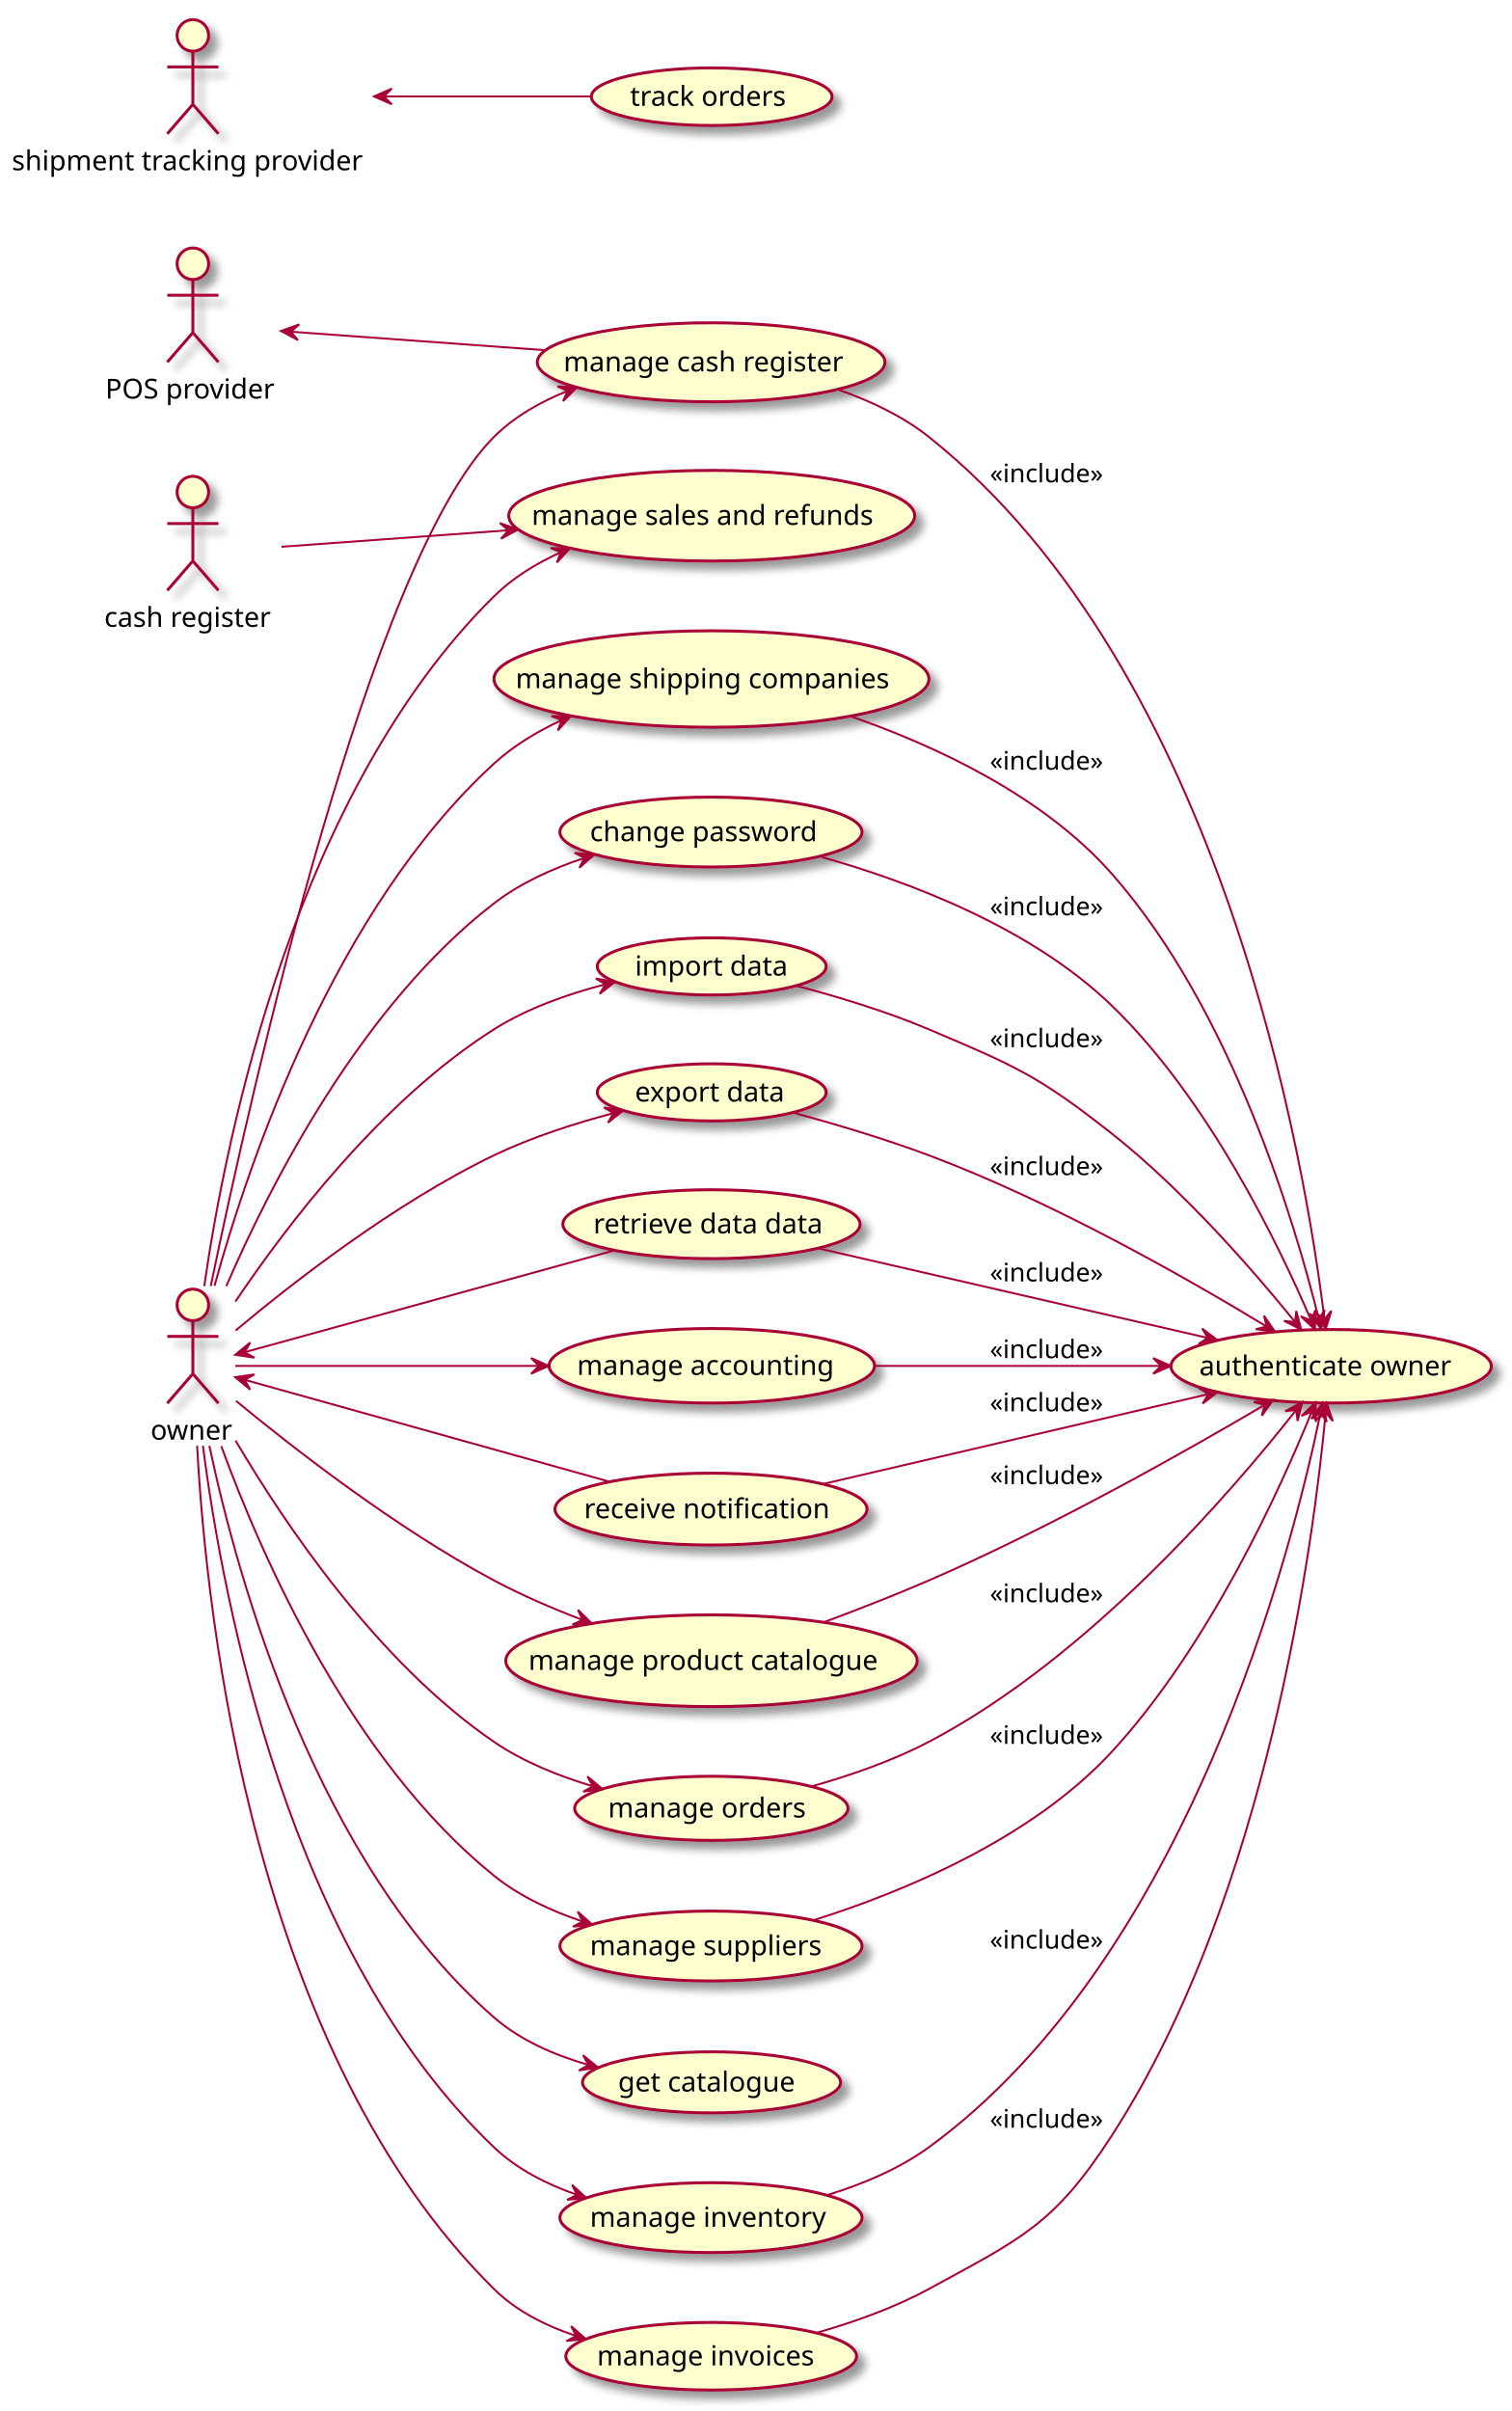
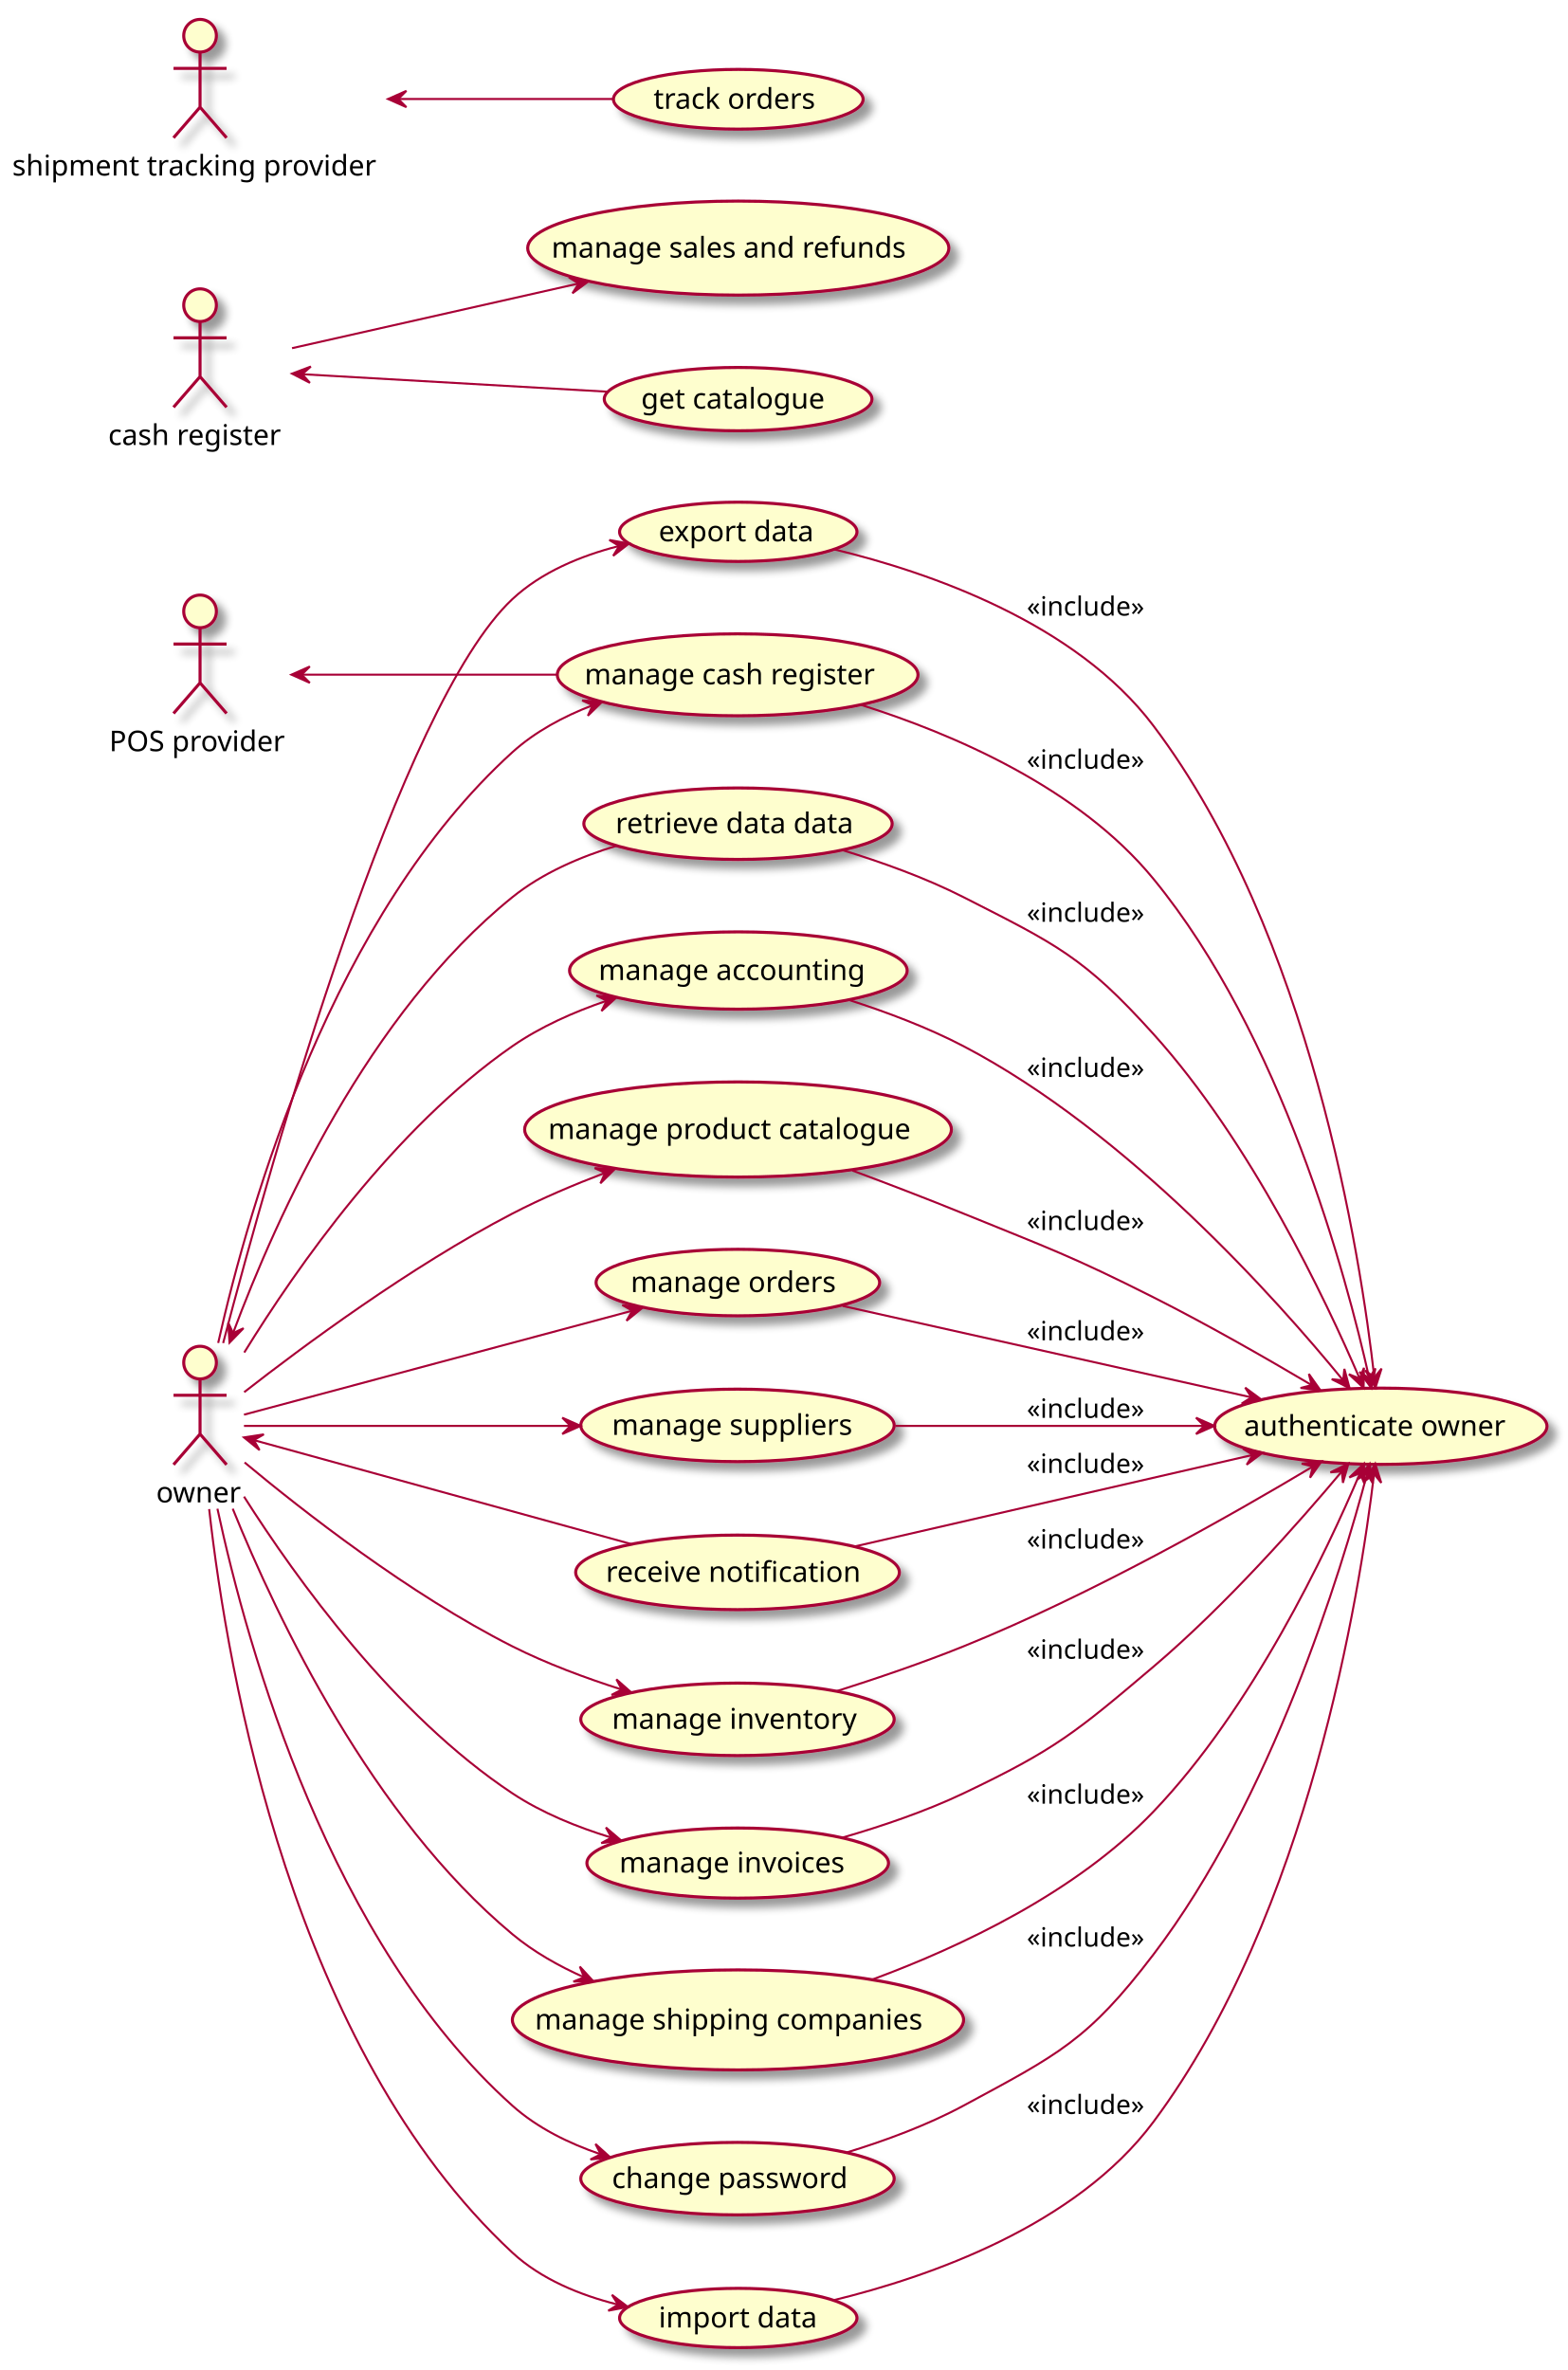
- <svg xmlns="http://www.w3.org/2000/svg" contentScriptType="application/ecmascript" contentStyleType="text/css" height="1225px" preserveAspectRatio="none" style="width:768px;height:1225px;background:#FCF7F2;" version="1.1" viewBox="0 0 768 1225" width="768px" zoomAndPan="magnify">
+ <svg xmlns="http://www.w3.org/2000/svg" contentScriptType="application/ecmascript" contentStyleType="text/css" height="1161px" preserveAspectRatio="none" style="width:768px;height:1161px;background:#FCF7F2;" version="1.1" viewBox="0 0 768 1161" width="768px" zoomAndPan="magnify">
  <defs>
-     <filter height="300%" id="f12fxto0lgqmcz" width="300%" x="-1" y="-1">
+     <filter height="300%" id="f18ijb5v1w5cf1" width="300%" x="-1" y="-1">
      <feGaussianBlur result="blurOut" stdDeviation="2.0" />
      <feColorMatrix in="blurOut" result="blurOut2" type="matrix" values="0 0 0 0 0 0 0 0 0 0 0 0 0 0 0 0 0 0 .4 0" />
      <feOffset dx="4.0" dy="4.0" in="blurOut2" result="blurOut3" />
      <feBlend in="SourceGraphic" in2="blurOut3" mode="normal" />
    </filter>
  </defs>
  <g>
-     <ellipse cx="361.7" cy="693.94" fill="#FEFECE" filter="url(#f12fxto0lgqmcz)" rx="82.701" ry="18.94" style="stroke: #A80036; stroke-width: 1.5;" />
-     <text fill="#000000" font-family="sans-serif" font-size="14" lengthAdjust="spacingAndGlyphs" textLength="137" x="293.2" y="698.588">manage accounting</text>
-     <ellipse cx="361.533" cy="843.807" fill="#FEFECE" filter="url(#f12fxto0lgqmcz)" rx="104.533" ry="23.307" style="stroke: #A80036; stroke-width: 1.5;" />
-     <text fill="#000000" font-family="sans-serif" font-size="14" lengthAdjust="spacingAndGlyphs" textLength="186" x="268.533" y="848.455">manage product catalogue</text>
-     <ellipse cx="361.454" cy="918.791" fill="#FEFECE" filter="url(#f12fxto0lgqmcz)" rx="69.454" ry="16.291" style="stroke: #A80036; stroke-width: 1.5;" />
-     <text fill="#000000" font-family="sans-serif" font-size="14" lengthAdjust="spacingAndGlyphs" textLength="105" x="308.954" y="923.439">manage orders</text>
-     <ellipse cx="361.271" cy="988.754" fill="#FEFECE" filter="url(#f12fxto0lgqmcz)" rx="76.771" ry="17.754" style="stroke: #A80036; stroke-width: 1.5;" />
-     <text fill="#000000" font-family="sans-serif" font-size="14" lengthAdjust="spacingAndGlyphs" textLength="123" x="299.771" y="993.403">manage suppliers</text>
-     <ellipse cx="361.352" cy="184.07" fill="#FEFECE" filter="url(#f12fxto0lgqmcz)" rx="88.352" ry="20.07" style="stroke: #A80036; stroke-width: 1.5;" />
-     <text fill="#000000" font-family="sans-serif" font-size="14" lengthAdjust="spacingAndGlyphs" textLength="150" x="286.352" y="188.719">manage cash register</text>
-     <ellipse cx="361.271" cy="1126.754" fill="#FEFECE" filter="url(#f12fxto0lgqmcz)" rx="76.771" ry="17.754" style="stroke: #A80036; stroke-width: 1.5;" />
-     <text fill="#000000" font-family="sans-serif" font-size="14" lengthAdjust="spacingAndGlyphs" textLength="123" x="299.771" y="1131.403">manage inventory</text>
-     <ellipse cx="361.38" cy="1197.176" fill="#FEFECE" filter="url(#f12fxto0lgqmcz)" rx="73.88" ry="17.176" style="stroke: #A80036; stroke-width: 1.5;" />
-     <text fill="#000000" font-family="sans-serif" font-size="14" lengthAdjust="spacingAndGlyphs" textLength="116" x="303.38" y="1201.824">manage invoices</text>
-     <ellipse cx="361.518" cy="345.004" fill="#FEFECE" filter="url(#f12fxto0lgqmcz)" rx="110.518" ry="24.504" style="stroke: #A80036; stroke-width: 1.5;" />
-     <text fill="#000000" font-family="sans-serif" font-size="14" lengthAdjust="spacingAndGlyphs" textLength="199" x="262.018" y="349.652">manage shipping companies</text>
-     <ellipse cx="361.661" cy="262.032" fill="#FEFECE" filter="url(#f12fxto0lgqmcz)" rx="103.161" ry="23.032" style="stroke: #A80036; stroke-width: 1.5;" />
-     <text fill="#000000" font-family="sans-serif" font-size="14" lengthAdjust="spacingAndGlyphs" textLength="183" x="270.161" y="266.681">manage sales and refunds</text>
-     <ellipse cx="361.579" cy="1058.016" fill="#FEFECE" filter="url(#f12fxto0lgqmcz)" rx="65.579" ry="15.516" style="stroke: #A80036; stroke-width: 1.5;" />
-     <text fill="#000000" font-family="sans-serif" font-size="14" lengthAdjust="spacingAndGlyphs" textLength="95" x="314.079" y="1062.664">get catalogue</text>
-     <ellipse cx="361.656" cy="49.131" fill="#FEFECE" filter="url(#f12fxto0lgqmcz)" rx="61.157" ry="14.631" style="stroke: #A80036; stroke-width: 1.5;" />
-     <text fill="#000000" font-family="sans-serif" font-size="14" lengthAdjust="spacingAndGlyphs" textLength="83" x="320.156" y="53.78">track orders</text>
-     <ellipse cx="676.415" cy="694.183" fill="#FEFECE" filter="url(#f12fxto0lgqmcz)" rx="81.415" ry="18.683" style="stroke: #A80036; stroke-width: 1.5;" />
-     <text fill="#000000" font-family="sans-serif" font-size="14" lengthAdjust="spacingAndGlyphs" textLength="134" x="609.415" y="698.832">authenticate owner</text>
-     <ellipse cx="361.271" cy="422.754" fill="#FEFECE" filter="url(#f12fxto0lgqmcz)" rx="76.771" ry="17.754" style="stroke: #A80036; stroke-width: 1.5;" />
-     <text fill="#000000" font-family="sans-serif" font-size="14" lengthAdjust="spacingAndGlyphs" textLength="123" x="299.771" y="427.403">change password</text>
-     <ellipse cx="361.654" cy="491.024" fill="#FEFECE" filter="url(#f12fxto0lgqmcz)" rx="58.154" ry="14.524" style="stroke: #A80036; stroke-width: 1.5;" />
-     <text fill="#000000" font-family="sans-serif" font-size="14" lengthAdjust="spacingAndGlyphs" textLength="78" x="322.654" y="495.672">import data</text>
-     <ellipse cx="361.654" cy="555.024" fill="#FEFECE" filter="url(#f12fxto0lgqmcz)" rx="58.154" ry="14.524" style="stroke: #A80036; stroke-width: 1.5;" />
-     <text fill="#000000" font-family="sans-serif" font-size="14" lengthAdjust="spacingAndGlyphs" textLength="78" x="322.654" y="559.672">export data</text>
-     <ellipse cx="361.525" cy="622.005" fill="#FEFECE" filter="url(#f12fxto0lgqmcz)" rx="75.525" ry="17.505" style="stroke: #A80036; stroke-width: 1.5;" />
-     <text fill="#000000" font-family="sans-serif" font-size="14" lengthAdjust="spacingAndGlyphs" textLength="120" x="301.525" y="626.654">retrieve data data</text>
-     <ellipse cx="361.29" cy="766.758" fill="#FEFECE" filter="url(#f12fxto0lgqmcz)" rx="79.29" ry="18.258" style="stroke: #A80036; stroke-width: 1.5;" />
-     <text fill="#000000" font-family="sans-serif" font-size="14" lengthAdjust="spacingAndGlyphs" textLength="129" x="296.79" y="771.407">receive notification</text>
-     <ellipse cx="98" cy="663" fill="#FEFECE" filter="url(#f12fxto0lgqmcz)" rx="8" ry="8" style="stroke: #A80036; stroke-width: 1.5;" />
-     <path d="M98,671 L98,698 M85,679 L111,679 M98,698 L85,713 M98,698 L111,713 " fill="none" filter="url(#f12fxto0lgqmcz)" style="stroke: #A80036; stroke-width: 1.5;" />
-     <text fill="#000000" font-family="sans-serif" font-size="14" lengthAdjust="spacingAndGlyphs" textLength="43" x="76.5" y="731.495">owner</text>
-     <ellipse cx="98" cy="134" fill="#FEFECE" filter="url(#f12fxto0lgqmcz)" rx="8" ry="8" style="stroke: #A80036; stroke-width: 1.5;" />
-     <path d="M98,142 L98,169 M85,150 L111,150 M98,169 L85,184 M98,169 L111,184 " fill="none" filter="url(#f12fxto0lgqmcz)" style="stroke: #A80036; stroke-width: 1.5;" />
-     <text fill="#000000" font-family="sans-serif" font-size="14" lengthAdjust="spacingAndGlyphs" textLength="89" x="53.5" y="202.495">POS provider</text>
-     <ellipse cx="98" cy="250" fill="#FEFECE" filter="url(#f12fxto0lgqmcz)" rx="8" ry="8" style="stroke: #A80036; stroke-width: 1.5;" />
-     <path d="M98,258 L98,285 M85,266 L111,266 M98,285 L85,300 M98,285 L111,300 " fill="none" filter="url(#f12fxto0lgqmcz)" style="stroke: #A80036; stroke-width: 1.5;" />
-     <text fill="#000000" font-family="sans-serif" font-size="14" lengthAdjust="spacingAndGlyphs" textLength="90" x="53" y="318.495">cash register</text>
-     <ellipse cx="98" cy="18" fill="#FEFECE" filter="url(#f12fxto0lgqmcz)" rx="8" ry="8" style="stroke: #A80036; stroke-width: 1.5;" />
-     <path d="M98,26 L98,53 M85,34 L111,34 M98,53 L85,68 M98,53 L111,68 " fill="none" filter="url(#f12fxto0lgqmcz)" style="stroke: #A80036; stroke-width: 1.5;" />
-     <text fill="#000000" font-family="sans-serif" font-size="14" lengthAdjust="spacingAndGlyphs" textLength="184" x="6" y="86.495">shipment tracking provider</text>
-     <path d="M119.52,694 C152.41,694 218.81,694 273.59,694 " fill="none" id="owner-&gt;mnga" style="stroke: #A80036; stroke-width: 1.0;" />
-     <polygon fill="#A80036" points="278.86,694,269.86,690,273.86,694,269.86,698,278.86,694" style="stroke: #A80036; stroke-width: 1.0;" />
-     <path d="M119.96,711.8 C148.24,735.13 200.86,776.25 251,803 C265,810.47 280.66,817.2 295.66,822.95 " fill="none" id="owner-&gt;mngc" style="stroke: #A80036; stroke-width: 1.0;" />
-     <polygon fill="#A80036" points="300.71,824.86,293.706,817.936,296.033,823.092,290.877,825.419,300.71,824.86" style="stroke: #A80036; stroke-width: 1.0;" />
-     <path d="M119.7,731.94 C145.14,775.11 192.23,844.81 251,885 C265.94,895.22 284.09,902.47 301.28,907.57 " fill="none" id="owner-&gt;mngo" style="stroke: #A80036; stroke-width: 1.0;" />
-     <polygon fill="#A80036" points="306.1,908.95,298.54,902.637,301.291,907.58,296.349,910.331,306.1,908.95" style="stroke: #A80036; stroke-width: 1.0;" />
-     <path d="M112.44,734.77 C133.25,791.7 178.57,894.56 251,953 C263.99,963.48 280.13,970.95 295.99,976.26 " fill="none" id="owner-&gt;mngs" style="stroke: #A80036; stroke-width: 1.0;" />
-     <polygon fill="#A80036" points="300.9,977.84,293.555,971.279,296.14,976.31,291.108,978.895,300.9,977.84" style="stroke: #A80036; stroke-width: 1.0;" />
-     <path d="M107.1,653.44 C128.36,550.81 188.42,284.51 251,222 C261.36,211.65 274.68,204.12 288.44,198.63 " fill="none" id="owner-&gt;mngcs" style="stroke: #A80036; stroke-width: 1.0;" />
-     <polygon fill="#A80036" points="293.12,196.85,283.285,196.327,288.45,198.635,286.142,203.8,293.12,196.85" style="stroke: #A80036; stroke-width: 1.0;" />
-     <path d="M103.11,734.58 C113.33,814.25 147.09,991.96 251,1091 C262.68,1102.14 277.87,1109.83 293.2,1115.14 " fill="none" id="owner-&gt;mngiv" style="stroke: #A80036; stroke-width: 1.0;" />
-     <polygon fill="#A80036" points="297.96,1116.72,290.669,1110.099,293.212,1115.152,288.159,1117.695,297.96,1116.72" style="stroke: #A80036; stroke-width: 1.0;" />
-     <path d="M100.17,734.58 C105,824.66 129.36,1042.85 251,1163 C262.32,1174.19 277.26,1181.7 292.44,1186.75 " fill="none" id="owner-&gt;mngio" style="stroke: #A80036; stroke-width: 1.0;" />
-     <polygon fill="#A80036" points="297.59,1188.36,290.204,1181.845,292.82,1186.861,287.805,1189.477,297.59,1188.36" style="stroke: #A80036; stroke-width: 1.0;" />
-     <path d="M109,653.29 C126.87,588.59 170.22,462.06 251,388 C260.92,378.9 272.99,371.64 285.45,365.87 " fill="none" id="owner-&gt;mngsc" style="stroke: #A80036; stroke-width: 1.0;" />
-     <polygon fill="#A80036" points="290.05,363.81,280.201,363.841,285.488,365.855,283.474,371.142,290.05,363.81" style="stroke: #A80036; stroke-width: 1.0;" />
-     <path d="M103.78,653.47 C115.11,575.19 150.6,402.15 251,303 C260.58,293.54 272.55,286.22 285.03,280.58 " fill="none" id="owner-&gt;mngsr" style="stroke: #A80036; stroke-width: 1.0;" />
-     <polygon fill="#A80036" points="289.65,278.58,279.802,278.474,285.06,280.562,282.972,285.819,289.65,278.58" style="stroke: #A80036; stroke-width: 1.0;" />
-     <path d="M115,653.46 C137.63,601.17 183.87,510.79 251,459 C264.35,448.7 280.78,441.28 296.82,435.96 " fill="none" id="owner-&gt;password" style="stroke: #A80036; stroke-width: 1.0;" />
-     <polygon fill="#A80036" points="301.77,434.37,291.981,433.288,297.006,435.887,294.407,440.911,301.77,434.37" style="stroke: #A80036; stroke-width: 1.0;" />
-     <path d="M119.62,661.3 C145.64,622.67 193.94,559.11 251,523 C267.9,512.3 288.51,505.06 307.28,500.22 " fill="none" id="owner-&gt;import" style="stroke: #A80036; stroke-width: 1.0;" />
-     <polygon fill="#A80036" points="312.51,498.92,302.812,497.202,307.657,500.123,304.736,504.967,312.51,498.92" style="stroke: #A80036; stroke-width: 1.0;" />
-     <path d="M119.74,676 C147.77,652.51 200.12,611.51 251,587 C270.08,577.81 292.33,570.71 311.77,565.57 " fill="none" id="owner-&gt;export" style="stroke: #A80036; stroke-width: 1.0;" />
-     <polygon fill="#A80036" points="316.64,564.3,306.924,562.69,311.8,565.556,308.934,570.433,316.64,564.3" style="stroke: #A80036; stroke-width: 1.0;" />
-     <path d="M106.38,734.57 C121.19,804.26 161.11,946.72 251,1025 C264.37,1036.64 281.72,1044.17 298.67,1049.05 " fill="none" id="owner-&gt;getc" style="stroke: #A80036; stroke-width: 1.0;" />
-     <polygon fill="#A80036" points="303.9,1050.48,296.271,1044.251,299.077,1049.163,294.164,1051.969,303.9,1050.48" style="stroke: #A80036; stroke-width: 1.0;" />
-     <path d="M124.51,701.12 C167.27,713.06 254.19,737.32 309.77,752.84 " fill="none" id="owner&lt;-notification" style="stroke: #A80036; stroke-width: 1.0;" />
-     <polygon fill="#A80036" points="119.52,699.73,127.097,706.022,124.332,701.087,129.268,698.322,119.52,699.73" style="stroke: #A80036; stroke-width: 1.0;" />
-     <path d="M124.58,686.96 C167.96,675.01 256.64,650.6 312.06,635.34 " fill="none" id="owner&lt;-retrieve" style="stroke: #A80036; stroke-width: 1.0;" />
-     <polygon fill="#A80036" points="119.52,688.35,129.256,689.839,124.344,687.033,127.149,682.121,119.52,688.35" style="stroke: #A80036; stroke-width: 1.0;" />
-     <path d="M444.33,694 C489.06,694 544.43,694 589.77,694 " fill="none" id="mnga-&gt;auth" style="stroke: #A80036; stroke-width: 1.0;" />
-     <polygon fill="#A80036" points="594.96,694,585.96,690,589.96,694,585.96,698,594.96,694" style="stroke: #A80036; stroke-width: 1.0;" />
-     <text fill="#000000" font-family="sans-serif" font-size="13" lengthAdjust="spacingAndGlyphs" textLength="61" x="503" y="690.067">«include»</text>
-     <path d="M418.64,824.22 C435.9,817.81 454.86,810.42 472,803 C534.02,776.13 602.64,737.36 642.25,714.03 " fill="none" id="mngc-&gt;auth" style="stroke: #A80036; stroke-width: 1.0;" />
-     <polygon fill="#A80036" points="646.93,711.26,637.147,712.398,642.626,713.805,641.219,719.284,646.93,711.26" style="stroke: #A80036; stroke-width: 1.0;" />
-     <text fill="#000000" font-family="sans-serif" font-size="13" lengthAdjust="spacingAndGlyphs" textLength="61" x="503" y="754.067">«include»</text>
-     <path d="M412.26,907.68 C431.54,902.25 453.4,894.76 472,885 C553.76,842.09 626.55,757.24 658.43,716.65 " fill="none" id="mngo-&gt;auth" style="stroke: #A80036; stroke-width: 1.0;" />
-     <polygon fill="#A80036" points="661.75,712.4,653.053,717.022,658.668,716.337,659.353,721.953,661.75,712.4" style="stroke: #A80036; stroke-width: 1.0;" />
-     <text fill="#000000" font-family="sans-serif" font-size="13" lengthAdjust="spacingAndGlyphs" textLength="61" x="503" y="814.067">«include»</text>
-     <path d="M413.44,975.62 C458.76,961.32 524.04,934.47 565,890 C614.39,836.38 650.49,756.78 666.43,717.57 " fill="none" id="mngs-&gt;auth" style="stroke: #A80036; stroke-width: 1.0;" />
-     <polygon fill="#A80036" points="668.46,712.54,661.385,719.392,666.591,717.177,668.805,722.383,668.46,712.54" style="stroke: #A80036; stroke-width: 1.0;" />
-     <text fill="#000000" font-family="sans-serif" font-size="13" lengthAdjust="spacingAndGlyphs" textLength="61" x="503" y="886.067">«include»</text>
-     <path d="M425.6,197.86 C441.85,203.5 458.53,211.29 472,222 C621.71,341.07 663.38,591.66 672.98,670.05 " fill="none" id="mngcs-&gt;auth" style="stroke: #A80036; stroke-width: 1.0;" />
-     <polygon fill="#A80036" points="673.62,675.39,676.51,665.975,673.019,670.426,668.567,666.936,673.62,675.39" style="stroke: #A80036; stroke-width: 1.0;" />
-     <text fill="#000000" font-family="sans-serif" font-size="13" lengthAdjust="spacingAndGlyphs" textLength="61" x="503" y="245.067">«include»</text>
-     <path d="M420.29,1115.31 C438,1109.88 456.8,1102.08 472,1091 C603.74,994.94 656.42,788.4 670.99,718.05 " fill="none" id="mngiv-&gt;auth" style="stroke: #A80036; stroke-width: 1.0;" />
-     <polygon fill="#A80036" points="672.05,712.83,666.331,720.848,671.05,717.729,674.17,722.448,672.05,712.83" style="stroke: #A80036; stroke-width: 1.0;" />
-     <text fill="#000000" font-family="sans-serif" font-size="13" lengthAdjust="spacingAndGlyphs" textLength="61" x="503" y="990.067">«include»</text>
-     <path d="M415.18,1185.21 C433.79,1179.88 454.44,1172.58 472,1163 C519.36,1137.16 535.7,1130.3 565,1085 C644.37,962.29 667.65,782.11 673.64,717.85 " fill="none" id="mngio-&gt;auth" style="stroke: #A80036; stroke-width: 1.0;" />
-     <polygon fill="#A80036" points="674.1,712.71,669.293,721.306,673.642,717.689,677.259,722.038,674.1,712.71" style="stroke: #A80036; stroke-width: 1.0;" />
-     <text fill="#000000" font-family="sans-serif" font-size="13" lengthAdjust="spacingAndGlyphs" textLength="61" x="503" y="1081.067">«include»</text>
-     <path d="M432.04,363.88 C475.66,379.01 530.07,404.37 565,444 C626.31,513.55 658.4,622.56 670.16,670.28 " fill="none" id="mngsc-&gt;auth" style="stroke: #A80036; stroke-width: 1.0;" />
-     <polygon fill="#A80036" points="671.36,675.25,673.111,665.558,670.174,670.393,665.34,667.455,671.36,675.25" style="stroke: #A80036; stroke-width: 1.0;" />
-     <text fill="#000000" font-family="sans-serif" font-size="13" lengthAdjust="spacingAndGlyphs" textLength="61" x="503" y="391.067">«include»</text>
-     <path d="M402.76,565.22 C423.66,570.92 449.47,578.55 472,587 C535.39,610.77 604.11,650.01 643.27,673.79 " fill="none" id="export-&gt;auth" style="stroke: #A80036; stroke-width: 1.0;" />
-     <polygon fill="#A80036" points="647.9,676.61,642.292,668.514,643.629,674.01,638.132,675.347,647.9,676.61" style="stroke: #A80036; stroke-width: 1.0;" />
-     <text fill="#000000" font-family="sans-serif" font-size="13" lengthAdjust="spacingAndGlyphs" textLength="61" x="503" y="597.067">«include»</text>
-     <path d="M404.37,500.78 C425.12,506.24 450.3,513.8 472,523 C515.8,541.58 527.65,546.53 565,576 C601.81,605.05 637.63,646.44 658.08,671.69 " fill="none" id="import-&gt;auth" style="stroke: #A80036; stroke-width: 1.0;" />
-     <polygon fill="#A80036" points="661.23,675.6,658.697,666.082,658.093,671.707,652.468,671.102,661.23,675.6" style="stroke: #A80036; stroke-width: 1.0;" />
-     <text fill="#000000" font-family="sans-serif" font-size="13" lengthAdjust="spacingAndGlyphs" textLength="61" x="503" y="532.067">«include»</text>
-     <path d="M417.54,435.46 C462.08,448 523.94,471.29 565,511 C614.4,558.78 650.15,633.19 666.15,670.71 " fill="none" id="password-&gt;auth" style="stroke: #A80036; stroke-width: 1.0;" />
-     <polygon fill="#A80036" points="668.19,675.53,668.384,665.683,666.25,670.922,661.011,668.788,668.19,675.53" style="stroke: #A80036; stroke-width: 1.0;" />
-     <text fill="#000000" font-family="sans-serif" font-size="13" lengthAdjust="spacingAndGlyphs" textLength="61" x="503" y="465.067">«include»</text>
-     <path d="M418.46,753.95 C473.42,741.13 557.07,721.62 613.9,708.37 " fill="none" id="notification-&gt;auth" style="stroke: #A80036; stroke-width: 1.0;" />
-     <polygon fill="#A80036" points="618.97,707.18,609.293,705.348,614.103,708.325,611.125,713.135,618.97,707.18" style="stroke: #A80036; stroke-width: 1.0;" />
-     <text fill="#000000" font-family="sans-serif" font-size="13" lengthAdjust="spacingAndGlyphs" textLength="61" x="503" y="717.067">«include»</text>
-     <path d="M415.6,634.21 C470.37,646.81 555.72,666.45 613.54,679.75 " fill="none" id="retrieve-&gt;auth" style="stroke: #A80036; stroke-width: 1.0;" />
-     <polygon fill="#A80036" points="618.7,680.93,610.835,675.002,613.829,679.802,609.029,682.795,618.7,680.93" style="stroke: #A80036; stroke-width: 1.0;" />
-     <text fill="#000000" font-family="sans-serif" font-size="13" lengthAdjust="spacingAndGlyphs" textLength="61" x="503" y="651.067">«include»</text>
-     <path d="M143.06,277.8 C174.48,275.52 218.04,272.35 257.93,269.45 " fill="none" id="cs-&gt;mngsr" style="stroke: #A80036; stroke-width: 1.0;" />
-     <polygon fill="#A80036" points="263.28,269.06,254.008,265.74,258.294,269.432,254.602,273.718,263.28,269.06" style="stroke: #A80036; stroke-width: 1.0;" />
-     <path d="M195.26,49 C230.48,49 269.3,49 300.46,49 " fill="none" id="stp&lt;-tracko" style="stroke: #A80036; stroke-width: 1.0;" />
-     <polygon fill="#A80036" points="190.09,49,199.09,53,195.09,49,199.09,45,190.09,49" style="stroke: #A80036; stroke-width: 1.0;" />
-     <path d="M148.01,168.56 C184.22,171.19 234.39,174.84 276.9,177.93 " fill="none" id="pos&lt;-mngcs" style="stroke: #A80036; stroke-width: 1.0;" />
-     <polygon fill="#A80036" points="142.77,168.18,151.461,172.813,147.757,168.537,152.033,164.833,142.77,168.18" style="stroke: #A80036; stroke-width: 1.0;" />
+     <ellipse cx="361.7" cy="475.44" fill="#FEFECE" filter="url(#f18ijb5v1w5cf1)" rx="82.701" ry="18.94" style="stroke: #A80036; stroke-width: 1.5;" />
+     <text fill="#000000" font-family="sans-serif" font-size="14" lengthAdjust="spacingAndGlyphs" textLength="137" x="293.2" y="480.089">manage accounting</text>
+     <ellipse cx="361.533" cy="553.307" fill="#FEFECE" filter="url(#f18ijb5v1w5cf1)" rx="104.533" ry="23.307" style="stroke: #A80036; stroke-width: 1.5;" />
+     <text fill="#000000" font-family="sans-serif" font-size="14" lengthAdjust="spacingAndGlyphs" textLength="186" x="268.533" y="557.955">manage product catalogue</text>
+     <ellipse cx="361.454" cy="628.291" fill="#FEFECE" filter="url(#f18ijb5v1w5cf1)" rx="69.454" ry="16.291" style="stroke: #A80036; stroke-width: 1.5;" />
+     <text fill="#000000" font-family="sans-serif" font-size="14" lengthAdjust="spacingAndGlyphs" textLength="105" x="308.954" y="632.939">manage orders</text>
+     <ellipse cx="361.271" cy="698.254" fill="#FEFECE" filter="url(#f18ijb5v1w5cf1)" rx="76.771" ry="17.754" style="stroke: #A80036; stroke-width: 1.5;" />
+     <text fill="#000000" font-family="sans-serif" font-size="14" lengthAdjust="spacingAndGlyphs" textLength="123" x="299.771" y="702.903">manage suppliers</text>
+     <ellipse cx="361.352" cy="330.57" fill="#FEFECE" filter="url(#f18ijb5v1w5cf1)" rx="88.352" ry="20.07" style="stroke: #A80036; stroke-width: 1.5;" />
+     <text fill="#000000" font-family="sans-serif" font-size="14" lengthAdjust="spacingAndGlyphs" textLength="150" x="286.352" y="335.219">manage cash register</text>
+     <ellipse cx="361.271" cy="842.254" fill="#FEFECE" filter="url(#f18ijb5v1w5cf1)" rx="76.771" ry="17.754" style="stroke: #A80036; stroke-width: 1.5;" />
+     <text fill="#000000" font-family="sans-serif" font-size="14" lengthAdjust="spacingAndGlyphs" textLength="123" x="299.771" y="846.903">manage inventory</text>
+     <ellipse cx="361.38" cy="912.676" fill="#FEFECE" filter="url(#f18ijb5v1w5cf1)" rx="73.88" ry="17.176" style="stroke: #A80036; stroke-width: 1.5;" />
+     <text fill="#000000" font-family="sans-serif" font-size="14" lengthAdjust="spacingAndGlyphs" textLength="116" x="303.38" y="917.324">manage invoices</text>
+     <ellipse cx="361.518" cy="989.504" fill="#FEFECE" filter="url(#f18ijb5v1w5cf1)" rx="110.518" ry="24.504" style="stroke: #A80036; stroke-width: 1.5;" />
+     <text fill="#000000" font-family="sans-serif" font-size="14" lengthAdjust="spacingAndGlyphs" textLength="199" x="262.018" y="994.152">manage shipping companies</text>
+     <ellipse cx="361.661" cy="121.532" fill="#FEFECE" filter="url(#f18ijb5v1w5cf1)" rx="103.161" ry="23.032" style="stroke: #A80036; stroke-width: 1.5;" />
+     <text fill="#000000" font-family="sans-serif" font-size="14" lengthAdjust="spacingAndGlyphs" textLength="183" x="270.161" y="126.181">manage sales and refunds</text>
+     <ellipse cx="361.579" cy="195.516" fill="#FEFECE" filter="url(#f18ijb5v1w5cf1)" rx="65.579" ry="15.516" style="stroke: #A80036; stroke-width: 1.5;" />
+     <text fill="#000000" font-family="sans-serif" font-size="14" lengthAdjust="spacingAndGlyphs" textLength="95" x="314.079" y="200.164">get catalogue</text>
+     <ellipse cx="361.656" cy="48.631" fill="#FEFECE" filter="url(#f18ijb5v1w5cf1)" rx="61.157" ry="14.631" style="stroke: #A80036; stroke-width: 1.5;" />
+     <text fill="#000000" font-family="sans-serif" font-size="14" lengthAdjust="spacingAndGlyphs" textLength="83" x="320.156" y="53.28">track orders</text>
+     <ellipse cx="676.415" cy="698.683" fill="#FEFECE" filter="url(#f18ijb5v1w5cf1)" rx="81.415" ry="18.683" style="stroke: #A80036; stroke-width: 1.5;" />
+     <text fill="#000000" font-family="sans-serif" font-size="14" lengthAdjust="spacingAndGlyphs" textLength="134" x="609.415" y="703.332">authenticate owner</text>
+     <ellipse cx="361.271" cy="1067.254" fill="#FEFECE" filter="url(#f18ijb5v1w5cf1)" rx="76.771" ry="17.754" style="stroke: #A80036; stroke-width: 1.5;" />
+     <text fill="#000000" font-family="sans-serif" font-size="14" lengthAdjust="spacingAndGlyphs" textLength="123" x="299.771" y="1071.903">change password</text>
+     <ellipse cx="361.654" cy="1135.524" fill="#FEFECE" filter="url(#f18ijb5v1w5cf1)" rx="58.154" ry="14.524" style="stroke: #A80036; stroke-width: 1.5;" />
+     <text fill="#000000" font-family="sans-serif" font-size="14" lengthAdjust="spacingAndGlyphs" textLength="78" x="322.654" y="1140.172">import data</text>
+     <ellipse cx="361.654" cy="260.524" fill="#FEFECE" filter="url(#f18ijb5v1w5cf1)" rx="58.154" ry="14.524" style="stroke: #A80036; stroke-width: 1.5;" />
+     <text fill="#000000" font-family="sans-serif" font-size="14" lengthAdjust="spacingAndGlyphs" textLength="78" x="322.654" y="265.172">export data</text>
+     <ellipse cx="361.525" cy="403.505" fill="#FEFECE" filter="url(#f18ijb5v1w5cf1)" rx="75.525" ry="17.505" style="stroke: #A80036; stroke-width: 1.5;" />
+     <text fill="#000000" font-family="sans-serif" font-size="14" lengthAdjust="spacingAndGlyphs" textLength="120" x="301.525" y="408.154">retrieve data data</text>
+     <ellipse cx="361.29" cy="770.258" fill="#FEFECE" filter="url(#f18ijb5v1w5cf1)" rx="79.29" ry="18.258" style="stroke: #A80036; stroke-width: 1.5;" />
+     <text fill="#000000" font-family="sans-serif" font-size="14" lengthAdjust="spacingAndGlyphs" textLength="129" x="296.79" y="774.907">receive notification</text>
+     <ellipse cx="98" cy="667.5" fill="#FEFECE" filter="url(#f18ijb5v1w5cf1)" rx="8" ry="8" style="stroke: #A80036; stroke-width: 1.5;" />
+     <path d="M98,675.5 L98,702.5 M85,683.5 L111,683.5 M98,702.5 L85,717.5 M98,702.5 L111,717.5 " fill="none" filter="url(#f18ijb5v1w5cf1)" style="stroke: #A80036; stroke-width: 1.5;" />
+     <text fill="#000000" font-family="sans-serif" font-size="14" lengthAdjust="spacingAndGlyphs" textLength="43" x="76.5" y="735.995">owner</text>
+     <ellipse cx="98" cy="299.5" fill="#FEFECE" filter="url(#f18ijb5v1w5cf1)" rx="8" ry="8" style="stroke: #A80036; stroke-width: 1.5;" />
+     <path d="M98,307.5 L98,334.5 M85,315.5 L111,315.5 M98,334.5 L85,349.5 M98,334.5 L111,349.5 " fill="none" filter="url(#f18ijb5v1w5cf1)" style="stroke: #A80036; stroke-width: 1.5;" />
+     <text fill="#000000" font-family="sans-serif" font-size="14" lengthAdjust="spacingAndGlyphs" textLength="89" x="53.5" y="367.995">POS provider</text>
+     <ellipse cx="98" cy="149.5" fill="#FEFECE" filter="url(#f18ijb5v1w5cf1)" rx="8" ry="8" style="stroke: #A80036; stroke-width: 1.5;" />
+     <path d="M98,157.5 L98,184.5 M85,165.5 L111,165.5 M98,184.5 L85,199.5 M98,184.5 L111,199.5 " fill="none" filter="url(#f18ijb5v1w5cf1)" style="stroke: #A80036; stroke-width: 1.5;" />
+     <text fill="#000000" font-family="sans-serif" font-size="14" lengthAdjust="spacingAndGlyphs" textLength="90" x="53" y="217.995">cash register</text>
+     <ellipse cx="98" cy="17.5" fill="#FEFECE" filter="url(#f18ijb5v1w5cf1)" rx="8" ry="8" style="stroke: #A80036; stroke-width: 1.5;" />
+     <path d="M98,25.5 L98,52.5 M85,33.5 L111,33.5 M98,52.5 L85,67.5 M98,52.5 L111,67.5 " fill="none" filter="url(#f18ijb5v1w5cf1)" style="stroke: #A80036; stroke-width: 1.5;" />
+     <text fill="#000000" font-family="sans-serif" font-size="14" lengthAdjust="spacingAndGlyphs" textLength="184" x="6" y="85.995">shipment tracking provider</text>
+     <path d="M119.66,662.56 C145.38,620.83 193.06,552.63 251,512.5 C264.75,502.97 281.16,495.73 297.04,490.29 " fill="none" id="owner-&gt;mnga" style="stroke: #A80036; stroke-width: 1.0;" />
+     <polygon fill="#A80036" points="301.95,488.66,292.149,487.685,297.202,490.228,294.659,495.281,301.95,488.66" style="stroke: #A80036; stroke-width: 1.0;" />
+     <path d="M119.62,681.98 C147.95,659.87 201.06,620.44 251,594.5 C265.28,587.08 281.23,580.32 296.43,574.53 " fill="none" id="owner-&gt;mngc" style="stroke: #A80036; stroke-width: 1.0;" />
+     <polygon fill="#A80036" points="301.12,572.76,291.286,572.211,296.445,574.533,294.123,579.691,301.12,572.76" style="stroke: #A80036; stroke-width: 1.0;" />
+     <path d="M119.52,693.01 C160.08,682.15 251.57,657.66 309.42,642.17 " fill="none" id="owner-&gt;mngo" style="stroke: #A80036; stroke-width: 1.0;" />
+     <polygon fill="#A80036" points="314.57,640.8,304.84,639.277,309.742,642.1,306.919,647.002,314.57,640.8" style="stroke: #A80036; stroke-width: 1.0;" />
+     <path d="M119.52,698.5 C153.59,698.5 223.6,698.5 279.43,698.5 " fill="none" id="owner-&gt;mngs" style="stroke: #A80036; stroke-width: 1.0;" />
+     <polygon fill="#A80036" points="284.44,698.5,275.44,694.5,279.44,698.5,275.44,702.5,284.44,698.5" style="stroke: #A80036; stroke-width: 1.0;" />
+     <path d="M106.88,657.88 C122.36,588.79 163.16,448.16 251,368.5 C262.12,358.42 276.05,350.99 290.21,345.52 " fill="none" id="owner-&gt;mngcs" style="stroke: #A80036; stroke-width: 1.0;" />
+     <polygon fill="#A80036" points="295.02,343.74,285.19,343.128,290.334,345.483,287.979,350.627,295.02,343.74" style="stroke: #A80036; stroke-width: 1.0;" />
+     <path d="M119.83,716.42 C147.97,739.87 200.43,780.96 251,806.5 C267.74,814.95 286.89,822.04 304.45,827.63 " fill="none" id="owner-&gt;mngiv" style="stroke: #A80036; stroke-width: 1.0;" />
+     <polygon fill="#A80036" points="309.35,829.17,301.964,822.655,304.58,827.67,299.565,830.287,309.35,829.17" style="stroke: #A80036; stroke-width: 1.0;" />
+     <path d="M119.54,733.15 C145.31,773.71 193.21,840.2 251,878.5 C265.44,888.07 282.71,895.06 299.22,900.12 " fill="none" id="owner-&gt;mngio" style="stroke: #A80036; stroke-width: 1.0;" />
+     <polygon fill="#A80036" points="304.31,901.63,296.825,895.229,299.518,900.204,294.543,902.896,304.31,901.63" style="stroke: #A80036; stroke-width: 1.0;" />
+     <path d="M114,739.07 C136.09,793.61 182.31,890.29 251,947.5 C261.31,956.09 273.57,963.04 286.09,968.62 " fill="none" id="owner-&gt;mngsc" style="stroke: #A80036; stroke-width: 1.0;" />
+     <polygon fill="#A80036" points="290.71,970.62,284.041,963.373,286.122,968.633,280.862,970.714,290.71,970.62" style="stroke: #A80036; stroke-width: 1.0;" />
+     <path d="M106.51,739.08 C121.52,808.82 161.74,951.6 251,1031.5 C263.16,1042.39 278.69,1049.99 294.2,1055.3 " fill="none" id="owner-&gt;password" style="stroke: #A80036; stroke-width: 1.0;" />
+     <polygon fill="#A80036" points="299.01,1056.87,291.701,1050.269,294.258,1055.315,289.212,1057.872,299.01,1056.87" style="stroke: #A80036; stroke-width: 1.0;" />
+     <path d="M102.46,739.25 C111.57,820.57 143.51,1003.76 251,1103.5 C265.07,1116.55 284.17,1124.31 302.48,1128.91 " fill="none" id="owner-&gt;import" style="stroke: #A80036; stroke-width: 1.0;" />
+     <polygon fill="#A80036" points="307.62,1130.12,299.772,1124.17,302.752,1128.978,297.944,1131.959,307.62,1130.12" style="stroke: #A80036; stroke-width: 1.0;" />
+     <path d="M109.31,657.94 C133.46,565.88 195.82,345.14 251,293.5 C265.18,280.23 284.51,272.28 302.98,267.53 " fill="none" id="owner-&gt;export" style="stroke: #A80036; stroke-width: 1.0;" />
+     <polygon fill="#A80036" points="308.16,266.27,298.468,264.519,303.303,267.456,300.365,272.29,308.16,266.27" style="stroke: #A80036; stroke-width: 1.0;" />
+     <path d="M124.5,705.52 C167.2,717.28 253.92,741.15 309.51,756.46 " fill="none" id="owner&lt;-notification" style="stroke: #A80036; stroke-width: 1.0;" />
+     <polygon fill="#A80036" points="119.52,704.15,127.149,710.379,124.344,705.467,129.256,702.661,119.52,704.15" style="stroke: #A80036; stroke-width: 1.0;" />
+     <path d="M114.2,652.96 C135.74,595.21 180.55,496.34 251,439.5 C265.64,427.69 284.29,419.7 302.04,414.31 " fill="none" id="owner&lt;-retrieve" style="stroke: #A80036; stroke-width: 1.0;" />
+     <polygon fill="#A80036" points="112.44,657.73,119.301,650.664,114.166,653.037,111.792,647.903,112.44,657.73" style="stroke: #A80036; stroke-width: 1.0;" />
+     <path d="M415.96,489.88 C434.24,495.75 454.49,503.34 472,512.5 C552.4,554.57 625.33,636.34 657.75,675.94 " fill="none" id="mnga-&gt;auth" style="stroke: #A80036; stroke-width: 1.0;" />
+     <polygon fill="#A80036" points="661.14,680.09,658.569,670.583,657.987,676.209,652.36,675.627,661.14,680.09" style="stroke: #A80036; stroke-width: 1.0;" />
+     <text fill="#000000" font-family="sans-serif" font-size="13" lengthAdjust="spacingAndGlyphs" textLength="61" x="503" y="527.567">«include»</text>
+     <path d="M417.6,573.43 C435.08,579.94 454.42,587.34 472,594.5 C513.84,611.54 524.66,615.18 565,635.5 C591.51,648.86 620.65,665.56 642.35,678.41 " fill="none" id="mngc-&gt;auth" style="stroke: #A80036; stroke-width: 1.0;" />
+     <polygon fill="#A80036" points="646.86,681.09,641.169,673.052,642.562,678.534,637.08,679.928,646.86,681.09" style="stroke: #A80036; stroke-width: 1.0;" />
+     <text fill="#000000" font-family="sans-serif" font-size="13" lengthAdjust="spacingAndGlyphs" textLength="61" x="503" y="602.567">«include»</text>
+     <path d="M412.79,639.75 C467.25,651.93 554.2,671.37 613.01,684.52 " fill="none" id="mngo-&gt;auth" style="stroke: #A80036; stroke-width: 1.0;" />
+     <polygon fill="#A80036" points="617.9,685.62,609.986,679.758,613.02,684.532,608.245,687.566,617.9,685.62" style="stroke: #A80036; stroke-width: 1.0;" />
+     <text fill="#000000" font-family="sans-serif" font-size="13" lengthAdjust="spacingAndGlyphs" textLength="61" x="503" y="656.567">«include»</text>
+     <path d="M438.67,698.5 C484.32,698.5 542.49,698.5 589.76,698.5 " fill="none" id="mngs-&gt;auth" style="stroke: #A80036; stroke-width: 1.0;" />
+     <polygon fill="#A80036" points="594.88,698.5,585.88,694.5,589.88,698.5,585.88,702.5,594.88,698.5" style="stroke: #A80036; stroke-width: 1.0;" />
+     <text fill="#000000" font-family="sans-serif" font-size="13" lengthAdjust="spacingAndGlyphs" textLength="61" x="503" y="694.567">«include»</text>
+     <path d="M421.49,345.21 C467.1,359.58 528.45,385.93 565,430.5 C627.97,507.28 659.52,624.91 670.67,674.81 " fill="none" id="mngcs-&gt;auth" style="stroke: #A80036; stroke-width: 1.0;" />
+     <polygon fill="#A80036" points="671.81,679.99,673.783,670.341,670.736,675.107,665.97,672.059,671.81,679.99" style="stroke: #A80036; stroke-width: 1.0;" />
+     <text fill="#000000" font-family="sans-serif" font-size="13" lengthAdjust="spacingAndGlyphs" textLength="61" x="503" y="376.567">«include»</text>
+     <path d="M409.89,828.44 C429.34,822.27 451.96,814.6 472,806.5 C534.71,781.15 603.38,742.16 642.77,718.61 " fill="none" id="mngiv-&gt;auth" style="stroke: #A80036; stroke-width: 1.0;" />
+     <polygon fill="#A80036" points="647.42,715.82,637.645,717.02,643.133,718.393,641.76,723.88,647.42,715.82" style="stroke: #A80036; stroke-width: 1.0;" />
+     <text fill="#000000" font-family="sans-serif" font-size="13" lengthAdjust="spacingAndGlyphs" textLength="61" x="503" y="758.567">«include»</text>
+     <path d="M412.7,900.19 C431.73,894.68 453.31,887.4 472,878.5 C516.85,857.14 527.1,848.62 565,816.5 C600.56,786.35 636.5,745.65 657.35,720.78 " fill="none" id="mngio-&gt;auth" style="stroke: #A80036; stroke-width: 1.0;" />
+     <polygon fill="#A80036" points="660.57,716.93,651.727,721.267,657.362,720.765,657.864,726.4,660.57,716.93" style="stroke: #A80036; stroke-width: 1.0;" />
+     <text fill="#000000" font-family="sans-serif" font-size="13" lengthAdjust="spacingAndGlyphs" textLength="61" x="503" y="812.567">«include»</text>
+     <path d="M427.5,969.65 C471.13,953.51 527.3,926.89 565,887.5 C613.79,836.52 649.93,760.07 666.11,721.92 " fill="none" id="mngsc-&gt;auth" style="stroke: #A80036; stroke-width: 1.0;" />
+     <polygon fill="#A80036" points="668.17,717.01,661.009,723.771,666.242,721.623,668.39,726.856,668.17,717.01" style="stroke: #A80036; stroke-width: 1.0;" />
+     <text fill="#000000" font-family="sans-serif" font-size="13" lengthAdjust="spacingAndGlyphs" textLength="61" x="503" y="883.567">«include»</text>
+     <path d="M408.58,269.11 C455.61,280.45 526.95,305.16 565,355.5 C642.08,457.48 666.51,615.18 673.23,674.69 " fill="none" id="export-&gt;auth" style="stroke: #A80036; stroke-width: 1.0;" />
+     <polygon fill="#A80036" points="673.79,679.8,676.789,670.419,673.247,674.83,668.837,671.287,673.79,679.8" style="stroke: #A80036; stroke-width: 1.0;" />
+     <text fill="#000000" font-family="sans-serif" font-size="13" lengthAdjust="spacingAndGlyphs" textLength="61" x="503" y="301.567">«include»</text>
+     <path d="M408.25,1126.83 C455.36,1115.36 527.09,1090.34 565,1039.5 C641.01,937.56 666.08,781.11 673.1,722.11 " fill="none" id="import-&gt;auth" style="stroke: #A80036; stroke-width: 1.0;" />
+     <polygon fill="#A80036" points="673.69,717.03,668.686,725.513,673.117,721.997,676.633,726.429,673.69,717.03" style="stroke: #A80036; stroke-width: 1.0;" />
+     <text fill="#000000" font-family="sans-serif" font-size="13" lengthAdjust="spacingAndGlyphs" textLength="61" x="503" y="1035.567">«include»</text>
+     <path d="M414.75,1054.45 C433.42,1048.73 454.21,1041.1 472,1031.5 C518.48,1006.41 532.99,999.52 565,957.5 C623.02,881.33 656.94,770.1 669.68,722.05 " fill="none" id="password-&gt;auth" style="stroke: #A80036; stroke-width: 1.0;" />
+     <polygon fill="#A80036" points="670.98,717.06,664.82,724.745,669.707,721.895,672.556,726.782,670.98,717.06" style="stroke: #A80036; stroke-width: 1.0;" />
+     <text fill="#000000" font-family="sans-serif" font-size="13" lengthAdjust="spacingAndGlyphs" textLength="61" x="503" y="953.567">«include»</text>
+     <path d="M418.82,757.54 C473.66,744.93 556.82,725.8 613.52,712.76 " fill="none" id="notification-&gt;auth" style="stroke: #A80036; stroke-width: 1.0;" />
+     <polygon fill="#A80036" points="618.58,711.59,608.909,709.725,613.709,712.718,610.715,717.518,618.58,711.59" style="stroke: #A80036; stroke-width: 1.0;" />
+     <text fill="#000000" font-family="sans-serif" font-size="13" lengthAdjust="spacingAndGlyphs" textLength="61" x="503" y="721.567">«include»</text>
+     <path d="M412.58,416.43 C431.7,422.27 453.36,430.01 472,439.5 C517.4,462.62 530.86,468.69 565,506.5 C612.85,559.5 649.42,636.61 665.9,674.99 " fill="none" id="retrieve-&gt;auth" style="stroke: #A80036; stroke-width: 1.0;" />
+     <polygon fill="#A80036" points="667.99,679.91,668.158,670.063,666.038,675.307,660.793,673.186,667.99,679.91" style="stroke: #A80036; stroke-width: 1.0;" />
+     <text fill="#000000" font-family="sans-serif" font-size="13" lengthAdjust="spacingAndGlyphs" textLength="61" x="503" y="451.567">«include»</text>
+     <path d="M143.06,170.56 C181.33,161.92 237.64,149.22 283.36,138.9 " fill="none" id="cs-&gt;mngsr" style="stroke: #A80036; stroke-width: 1.0;" />
+     <polygon fill="#A80036" points="288.32,137.79,278.66,135.871,283.443,138.891,280.422,143.674,288.32,137.79" style="stroke: #A80036; stroke-width: 1.0;" />
+     <path d="M148.13,183.32 C190.43,185.74 251.73,189.26 297.61,191.89 " fill="none" id="cs&lt;-getc" style="stroke: #A80036; stroke-width: 1.0;" />
+     <polygon fill="#A80036" points="143.06,183.03,151.816,187.538,148.052,183.316,152.274,179.552,143.06,183.03" style="stroke: #A80036; stroke-width: 1.0;" />
+     <path d="M195.26,48.5 C230.48,48.5 269.3,48.5 300.46,48.5 " fill="none" id="stp&lt;-tracko" style="stroke: #A80036; stroke-width: 1.0;" />
+     <polygon fill="#A80036" points="190.09,48.5,199.09,52.5,195.09,48.5,199.09,44.5,190.09,48.5" style="stroke: #A80036; stroke-width: 1.0;" />
+     <path d="M147.85,330.5 C182.94,330.5 231.2,330.5 272.88,330.5 " fill="none" id="pos&lt;-mngcs" style="stroke: #A80036; stroke-width: 1.0;" />
+     <polygon fill="#A80036" points="142.77,330.5,151.77,334.5,147.77,330.5,151.77,326.5,142.77,330.5" style="stroke: #A80036; stroke-width: 1.0;" />
  </g>
</svg>
